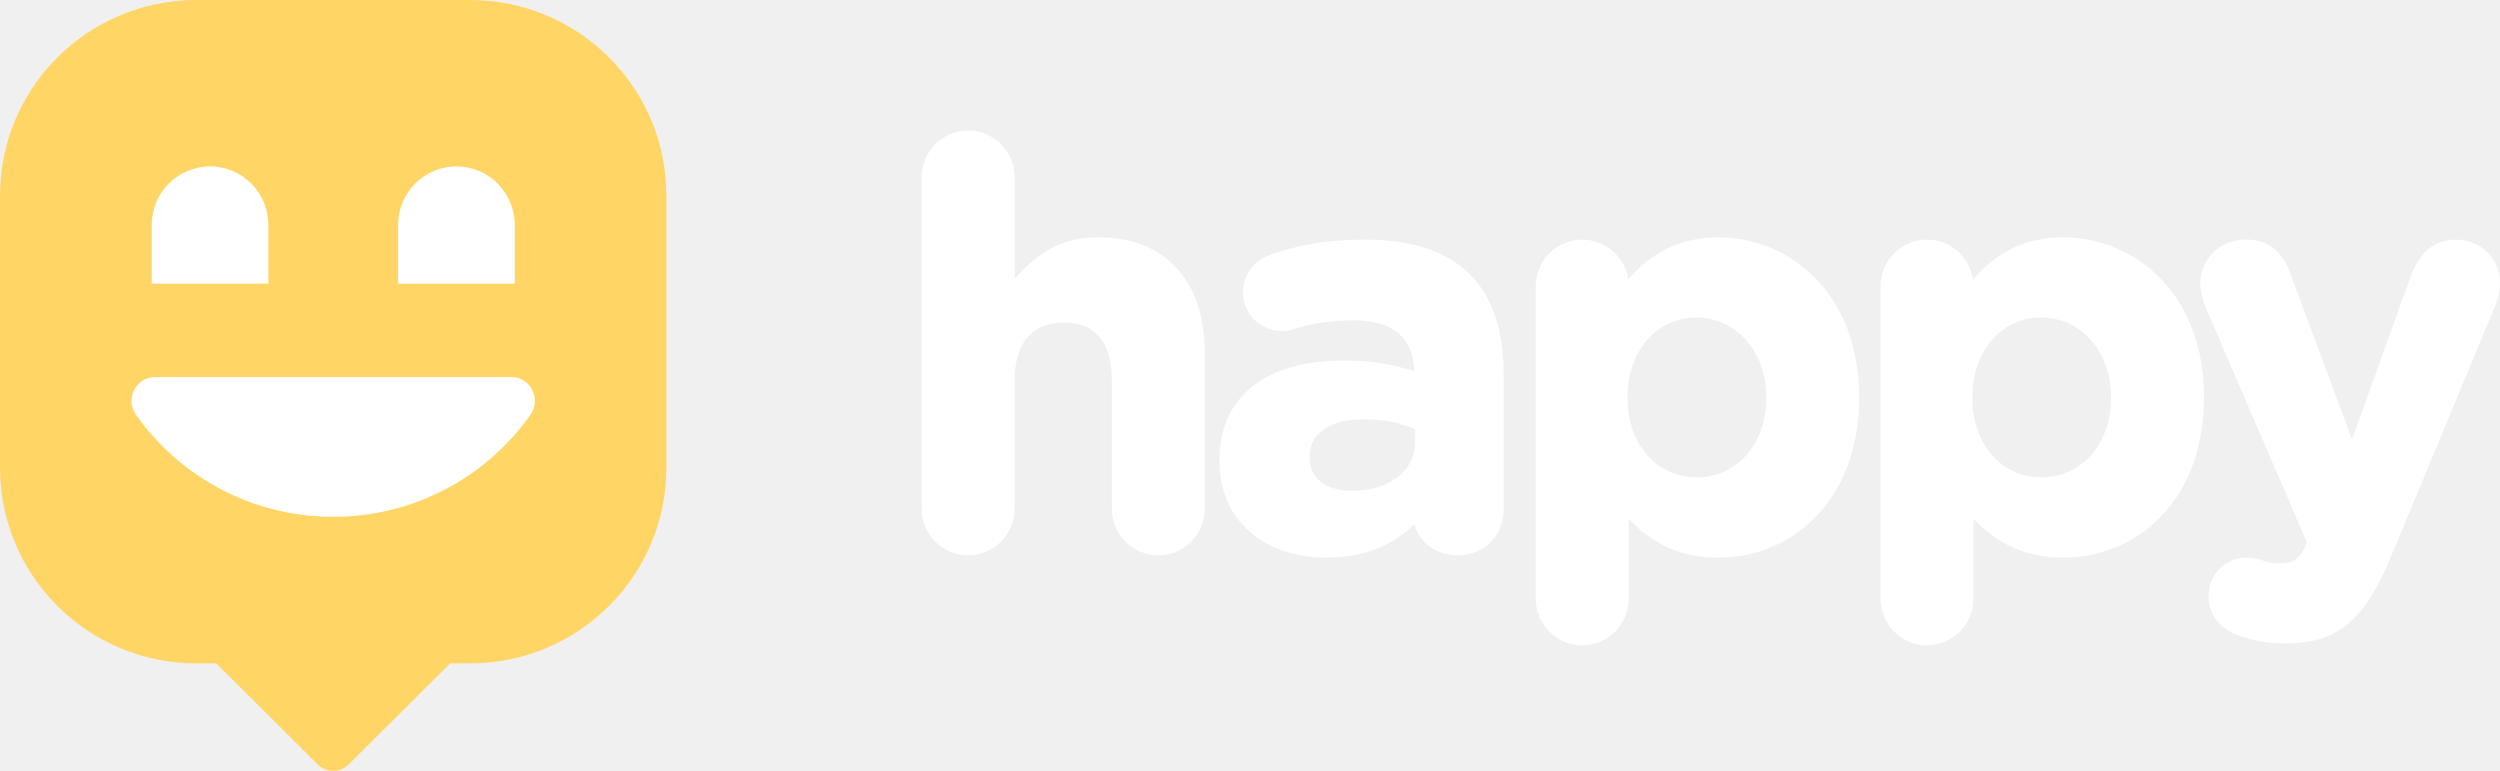
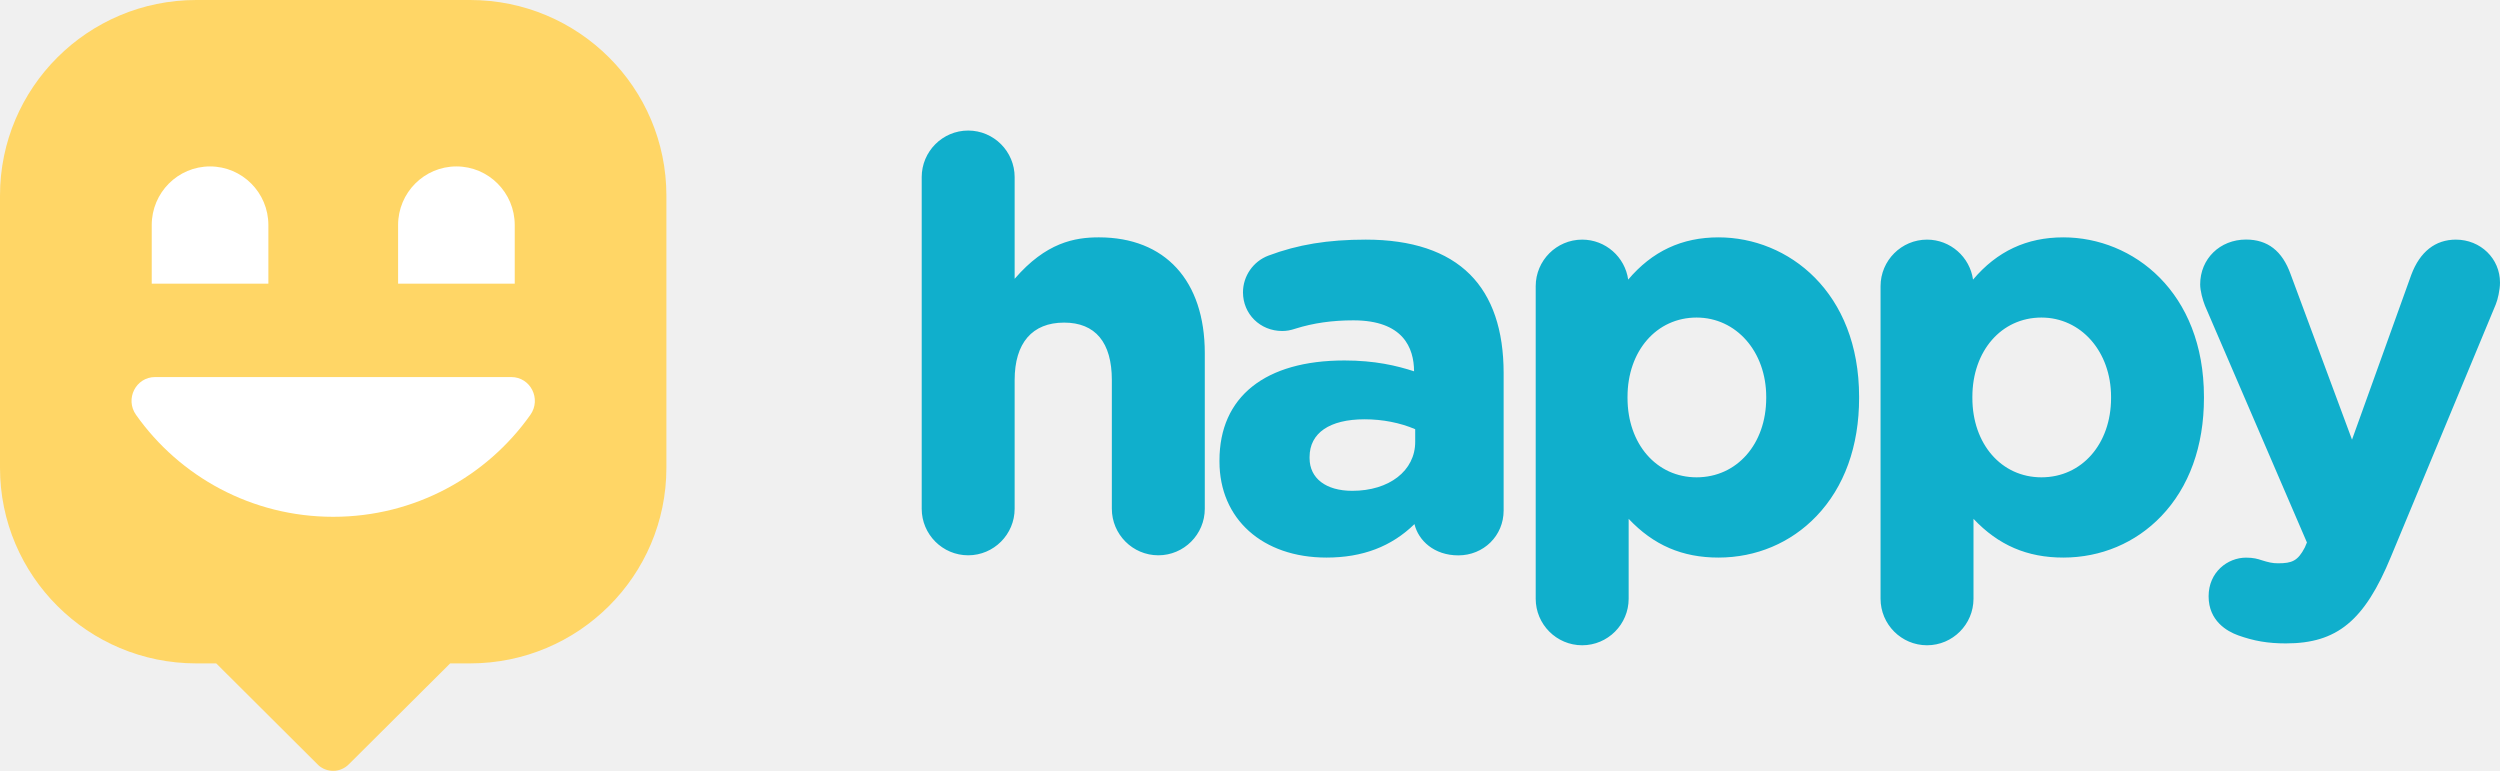
<svg xmlns="http://www.w3.org/2000/svg" width="240" height="74" viewBox="0 0 240 74" fill="none">
-   <path fill-rule="evenodd" clip-rule="evenodd" d="M105.488 22.786C103.168 22.786 100.414 23.278 97.406 26.766V17.005C97.406 14.539 95.405 12.533 92.944 12.533C90.484 12.533 88.483 14.539 88.483 17.005V48.837C88.483 51.303 90.484 53.309 92.944 53.309C95.405 53.309 97.406 51.303 97.406 48.837V36.483C97.406 32.931 99.089 30.97 102.154 30.97C105.156 30.97 106.737 32.873 106.737 36.483V48.837C106.737 51.303 108.738 53.309 111.199 53.309C113.659 53.309 115.66 51.303 115.66 48.837V33.889C115.654 26.939 111.855 22.786 105.488 22.786ZM131.111 23.004C127.478 23.004 124.597 23.476 121.773 24.537C120.307 25.086 119.326 26.504 119.326 28.063C119.326 30.146 120.977 31.775 123.086 31.775C123.52 31.775 123.883 31.711 124.38 31.545C126.095 31.008 127.905 30.753 129.925 30.753C134.718 30.753 135.738 33.404 135.751 35.646C134.087 35.103 131.99 34.605 129.065 34.605C121.442 34.605 117.069 38.099 117.069 44.2V44.308C117.069 49.821 121.2 53.527 127.344 53.527C130.805 53.527 133.578 52.472 135.789 50.313C136.165 51.891 137.676 53.316 139.996 53.316C142.437 53.316 144.349 51.425 144.349 49.01V35.831C144.349 31.685 143.266 28.491 141.118 26.345C138.9 24.128 135.534 23.004 131.111 23.004ZM129.817 47.119C127.287 47.119 125.719 45.918 125.719 43.983V43.874C125.719 41.568 127.644 40.252 131.003 40.252C132.723 40.252 134.438 40.59 135.859 41.204V42.424C135.859 45.184 133.374 47.119 129.817 47.119ZM156.306 26.843C158.613 24.116 161.456 22.787 164.974 22.787C171.686 22.787 178.474 28.044 178.474 38.099V38.208C178.474 42.839 177.053 46.762 174.369 49.56C171.915 52.121 168.582 53.527 164.974 53.527C161.501 53.527 158.741 52.339 156.351 49.809V57.475C156.351 59.941 154.349 61.946 151.889 61.946C149.429 61.946 147.427 59.941 147.427 57.475V27.476C147.427 25.01 149.429 23.004 151.889 23.004C154.139 23.004 156 24.678 156.306 26.843ZM169.557 38.099C169.557 33.762 166.683 30.485 162.871 30.485C159.034 30.485 156.242 33.685 156.242 38.099V38.208C156.242 42.622 159.028 45.823 162.871 45.823C166.746 45.823 169.557 42.622 169.557 38.208V38.099ZM198.08 22.787C194.561 22.787 191.719 24.116 189.411 26.843C189.105 24.678 187.244 23.004 184.994 23.004C182.534 23.004 180.533 25.01 180.533 27.476V57.475C180.533 59.941 182.534 61.946 184.994 61.946C187.455 61.946 189.456 59.941 189.456 57.475V49.809C191.846 52.339 194.606 53.527 198.08 53.527C201.687 53.527 205.021 52.121 207.475 49.56C210.158 46.762 211.579 42.839 211.579 38.208V38.099C211.579 28.044 204.791 22.787 198.08 22.787ZM195.976 30.485C199.788 30.485 202.662 33.762 202.662 38.099V38.208C202.662 42.622 199.852 45.823 195.976 45.823C192.133 45.823 189.348 42.622 189.348 38.208V38.099C189.348 33.685 192.139 30.485 195.976 30.485ZM231.485 26.377C232.313 24.166 233.792 23.004 235.761 23.004C238.139 23.004 240.006 24.824 240 27.137C240 27.808 239.783 28.779 239.592 29.226L229.528 53.45C226.998 59.589 224.359 61.767 219.445 61.767C217.711 61.767 216.379 61.537 214.849 60.988C213.797 60.605 212.026 59.608 212.026 57.245C212.026 54.919 213.855 53.533 215.62 53.533C216.321 53.533 216.742 53.654 217.08 53.769C217.775 53.987 218.157 54.076 218.686 54.076C220.025 54.076 220.586 53.859 221.261 52.562L221.465 52.077L211.675 29.341C211.452 28.779 211.216 27.91 211.216 27.303C211.216 24.85 213.109 22.997 215.62 22.997C217.692 22.997 219.094 24.083 219.897 26.319L225.793 42.207L231.485 26.377Z" fill="white" />
+   <path fill-rule="evenodd" clip-rule="evenodd" d="M105.488 22.786C103.168 22.786 100.414 23.278 97.406 26.766V17.005C97.406 14.539 95.405 12.533 92.944 12.533C90.484 12.533 88.483 14.539 88.483 17.005V48.837C88.483 51.303 90.484 53.309 92.944 53.309C95.405 53.309 97.406 51.303 97.406 48.837V36.483C97.406 32.931 99.089 30.97 102.154 30.97C105.156 30.97 106.737 32.873 106.737 36.483V48.837C106.737 51.303 108.738 53.309 111.199 53.309C113.659 53.309 115.66 51.303 115.66 48.837V33.889C115.654 26.939 111.855 22.786 105.488 22.786ZM131.111 23.004C127.478 23.004 124.597 23.476 121.773 24.537C120.307 25.086 119.326 26.504 119.326 28.063C119.326 30.146 120.977 31.775 123.086 31.775C123.52 31.775 123.883 31.711 124.38 31.545C126.095 31.008 127.905 30.753 129.925 30.753C134.718 30.753 135.738 33.404 135.751 35.646C134.087 35.103 131.99 34.605 129.065 34.605C121.442 34.605 117.069 38.099 117.069 44.2V44.308C117.069 49.821 121.2 53.527 127.344 53.527C130.805 53.527 133.578 52.472 135.789 50.313C136.165 51.891 137.676 53.316 139.996 53.316C142.437 53.316 144.349 51.425 144.349 49.01V35.831C144.349 31.685 143.266 28.491 141.118 26.345C138.9 24.128 135.534 23.004 131.111 23.004ZM129.817 47.119C127.287 47.119 125.719 45.918 125.719 43.983V43.874C125.719 41.568 127.644 40.252 131.003 40.252C132.723 40.252 134.438 40.59 135.859 41.204V42.424C135.859 45.184 133.374 47.119 129.817 47.119ZM156.306 26.843C158.613 24.116 161.456 22.787 164.974 22.787C171.686 22.787 178.474 28.044 178.474 38.099V38.208C178.474 42.839 177.053 46.762 174.369 49.56C171.915 52.121 168.582 53.527 164.974 53.527C161.501 53.527 158.741 52.339 156.351 49.809V57.475C156.351 59.941 154.349 61.946 151.889 61.946C149.429 61.946 147.427 59.941 147.427 57.475V27.476C147.427 25.01 149.429 23.004 151.889 23.004C154.139 23.004 156 24.678 156.306 26.843ZM169.557 38.099C169.557 33.762 166.683 30.485 162.871 30.485C159.034 30.485 156.242 33.685 156.242 38.099V38.208C156.242 42.622 159.028 45.823 162.871 45.823C166.746 45.823 169.557 42.622 169.557 38.208V38.099ZM198.08 22.787C194.561 22.787 191.719 24.116 189.411 26.843C189.105 24.678 187.244 23.004 184.994 23.004C182.534 23.004 180.533 25.01 180.533 27.476V57.475C180.533 59.941 182.534 61.946 184.994 61.946C187.455 61.946 189.456 59.941 189.456 57.475V49.809C191.846 52.339 194.606 53.527 198.08 53.527C201.687 53.527 205.021 52.121 207.475 49.56C210.158 46.762 211.579 42.839 211.579 38.208V38.099C211.579 28.044 204.791 22.787 198.08 22.787ZM195.976 30.485C199.788 30.485 202.662 33.762 202.662 38.099V38.208C202.662 42.622 199.852 45.823 195.976 45.823C192.133 45.823 189.348 42.622 189.348 38.208V38.099C189.348 33.685 192.139 30.485 195.976 30.485ZM231.485 26.377C232.313 24.166 233.792 23.004 235.761 23.004C238.139 23.004 240.006 24.824 240 27.137C240 27.808 239.783 28.779 239.592 29.226L229.528 53.45C226.998 59.589 224.359 61.767 219.445 61.767C217.711 61.767 216.379 61.537 214.849 60.988C213.797 60.605 212.026 59.608 212.026 57.245C212.026 54.919 213.855 53.533 215.62 53.533C216.321 53.533 216.742 53.654 217.08 53.769C217.775 53.987 218.157 54.076 218.686 54.076C220.025 54.076 220.586 53.859 221.261 52.562L221.465 52.077L211.675 29.341C211.452 28.779 211.216 27.91 211.216 27.303C211.216 24.85 213.109 22.997 215.62 22.997C217.692 22.997 219.094 24.083 219.897 26.319L225.793 42.207L231.485 26.377Z" fill="#10afcc" />
  <path d="M63.974 18.779V44.908C63.974 55.278 55.534 63.686 45.124 63.686H43.217L33.48 73.379C33.099 73.759 32.572 74 31.987 74C31.447 74 30.957 73.804 30.582 73.475L30.417 73.31L30.411 73.304L20.757 63.686H18.844C8.44 63.686 0 55.278 0 44.908V18.779C0 8.408 8.44 0 18.85 0H45.124C55.534 0 63.974 8.408 63.974 18.779Z" fill="#FFD666" />
  <path d="M14.895 36.197C13.039 36.197 11.981 38.304 13.058 39.825C17.245 45.75 24.168 49.613 31.99 49.613C39.812 49.613 46.729 45.744 50.916 39.825C51.992 38.304 50.934 36.197 49.079 36.197H14.895Z" fill="white" />
  <path d="M25.764 27.23H14.566V21.604C14.566 18.498 17.074 15.977 20.165 15.977C23.256 15.977 25.764 18.498 25.764 21.604V27.23Z" fill="white" />
  <path d="M49.415 27.23H38.217V21.604C38.217 18.498 40.725 15.977 43.816 15.977C46.907 15.977 49.415 18.498 49.415 21.604V27.23Z" fill="white" />
</svg>
